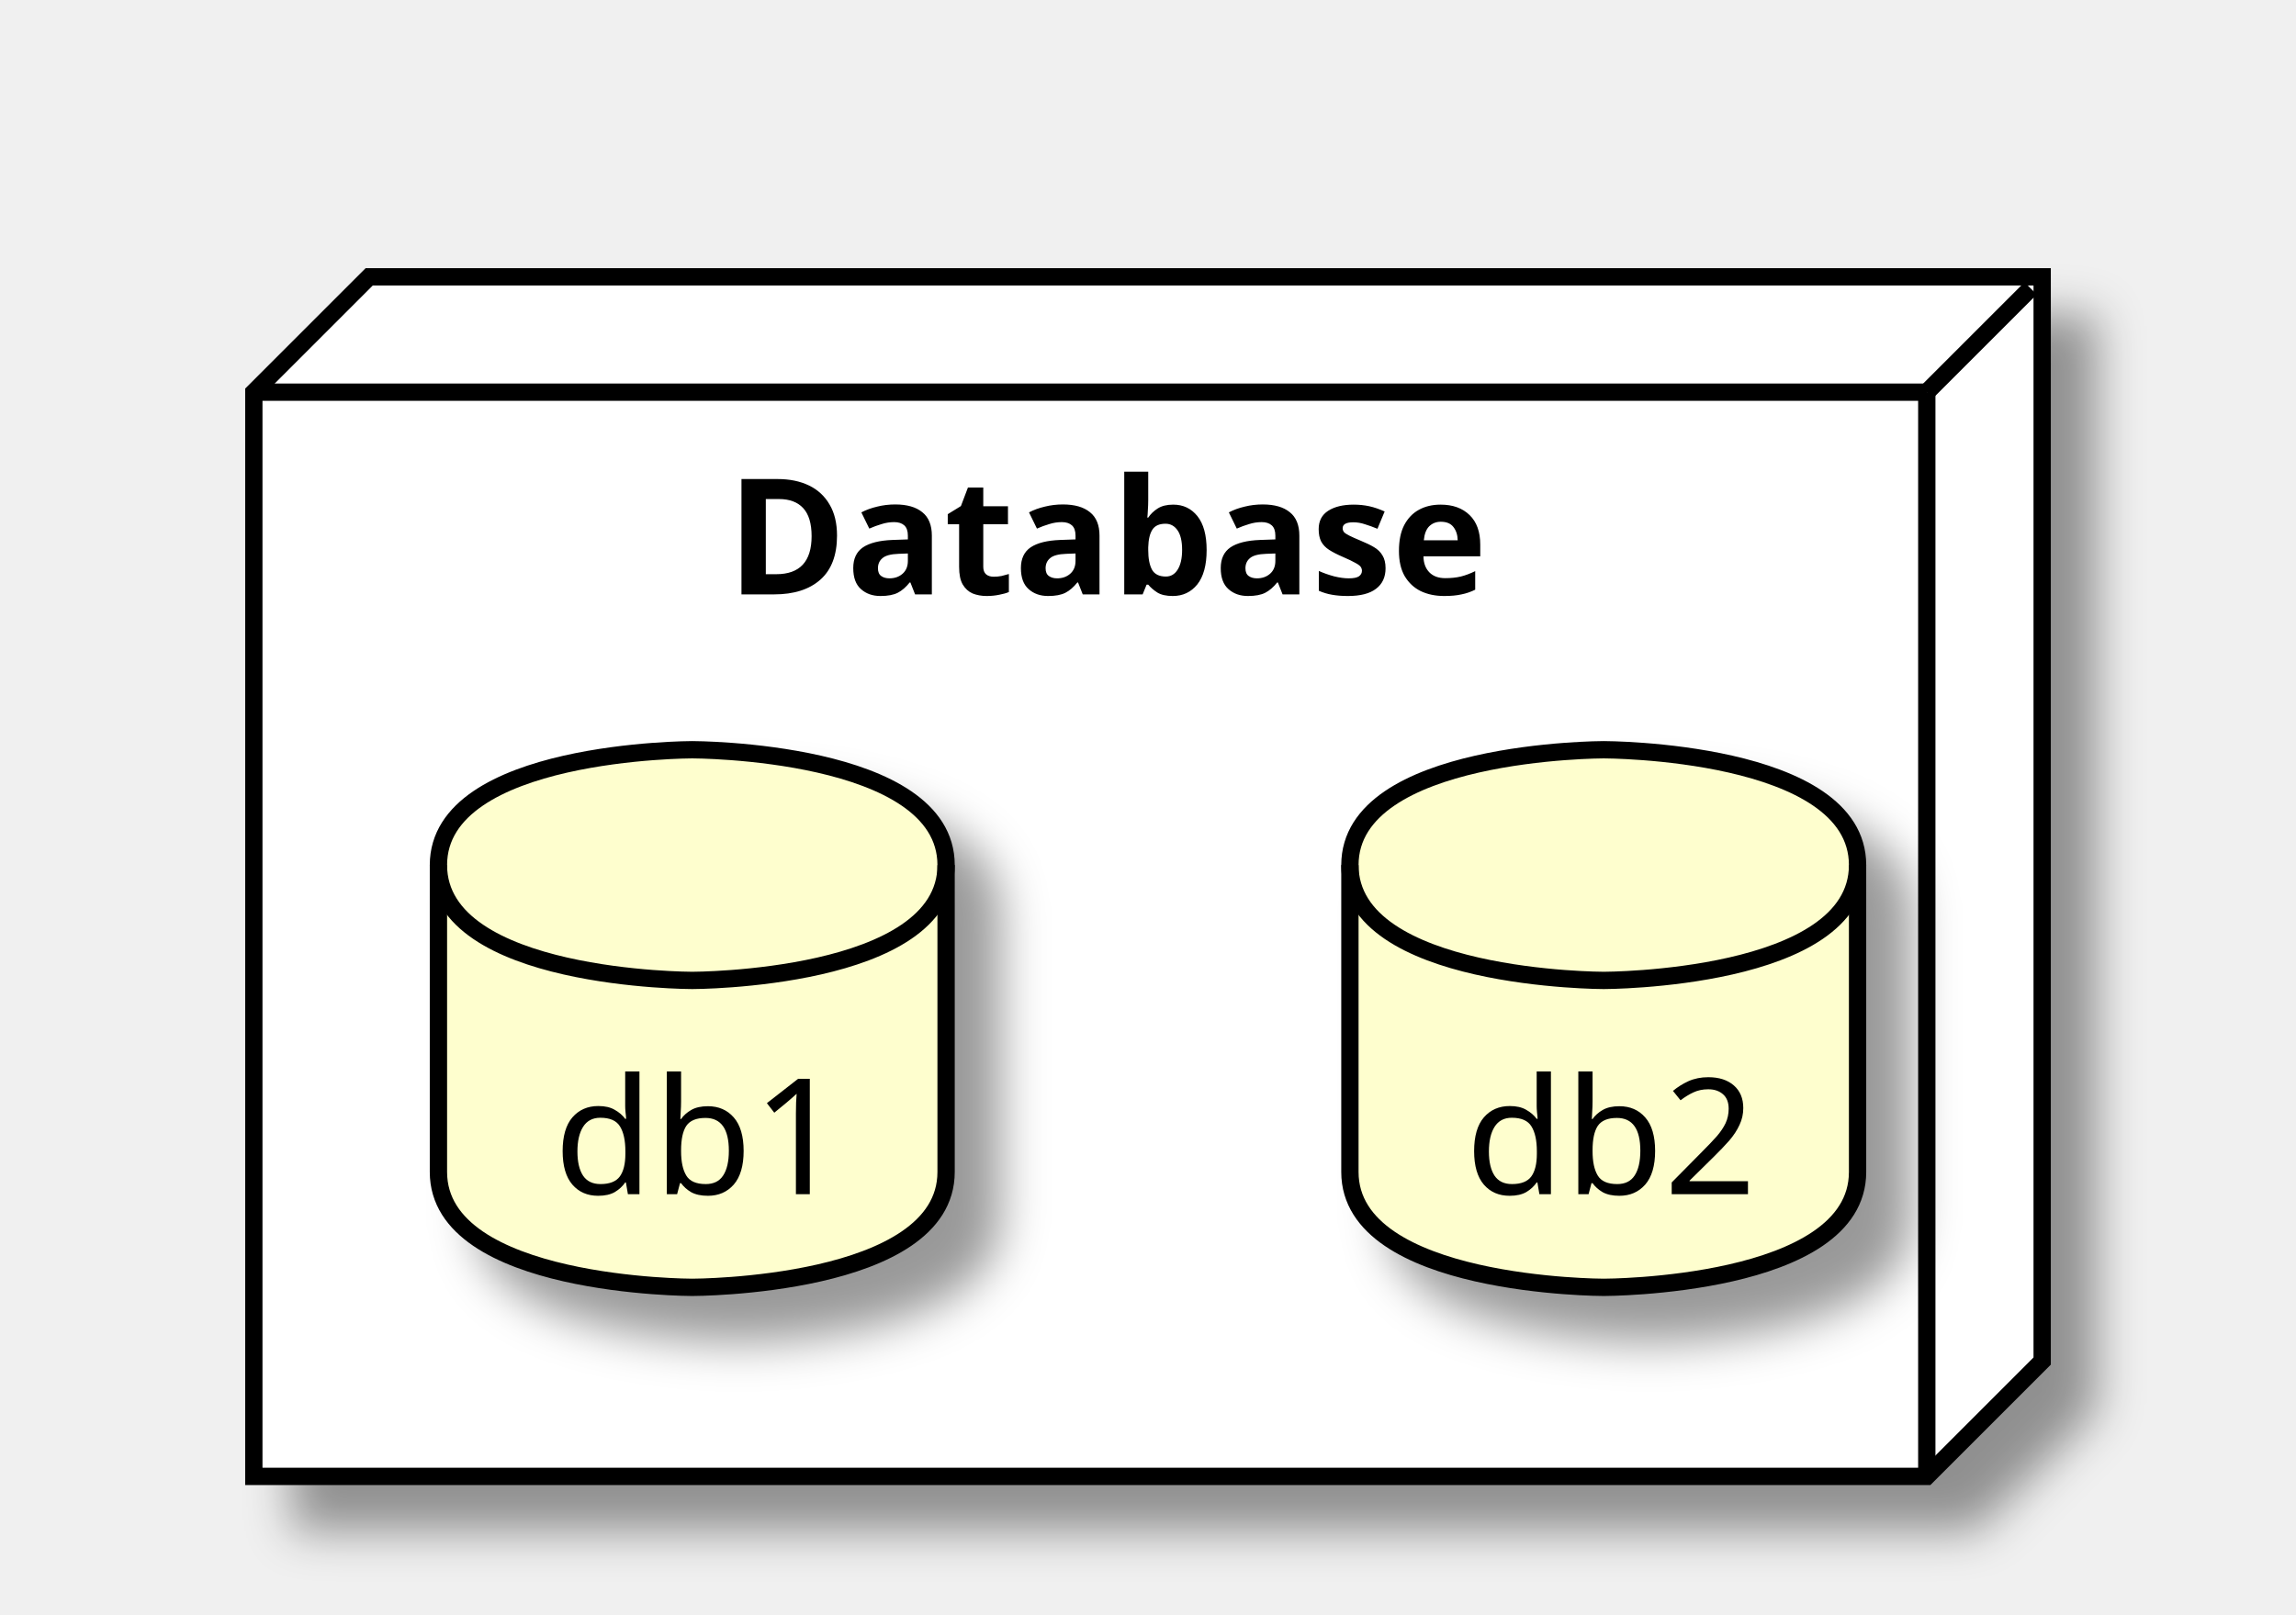
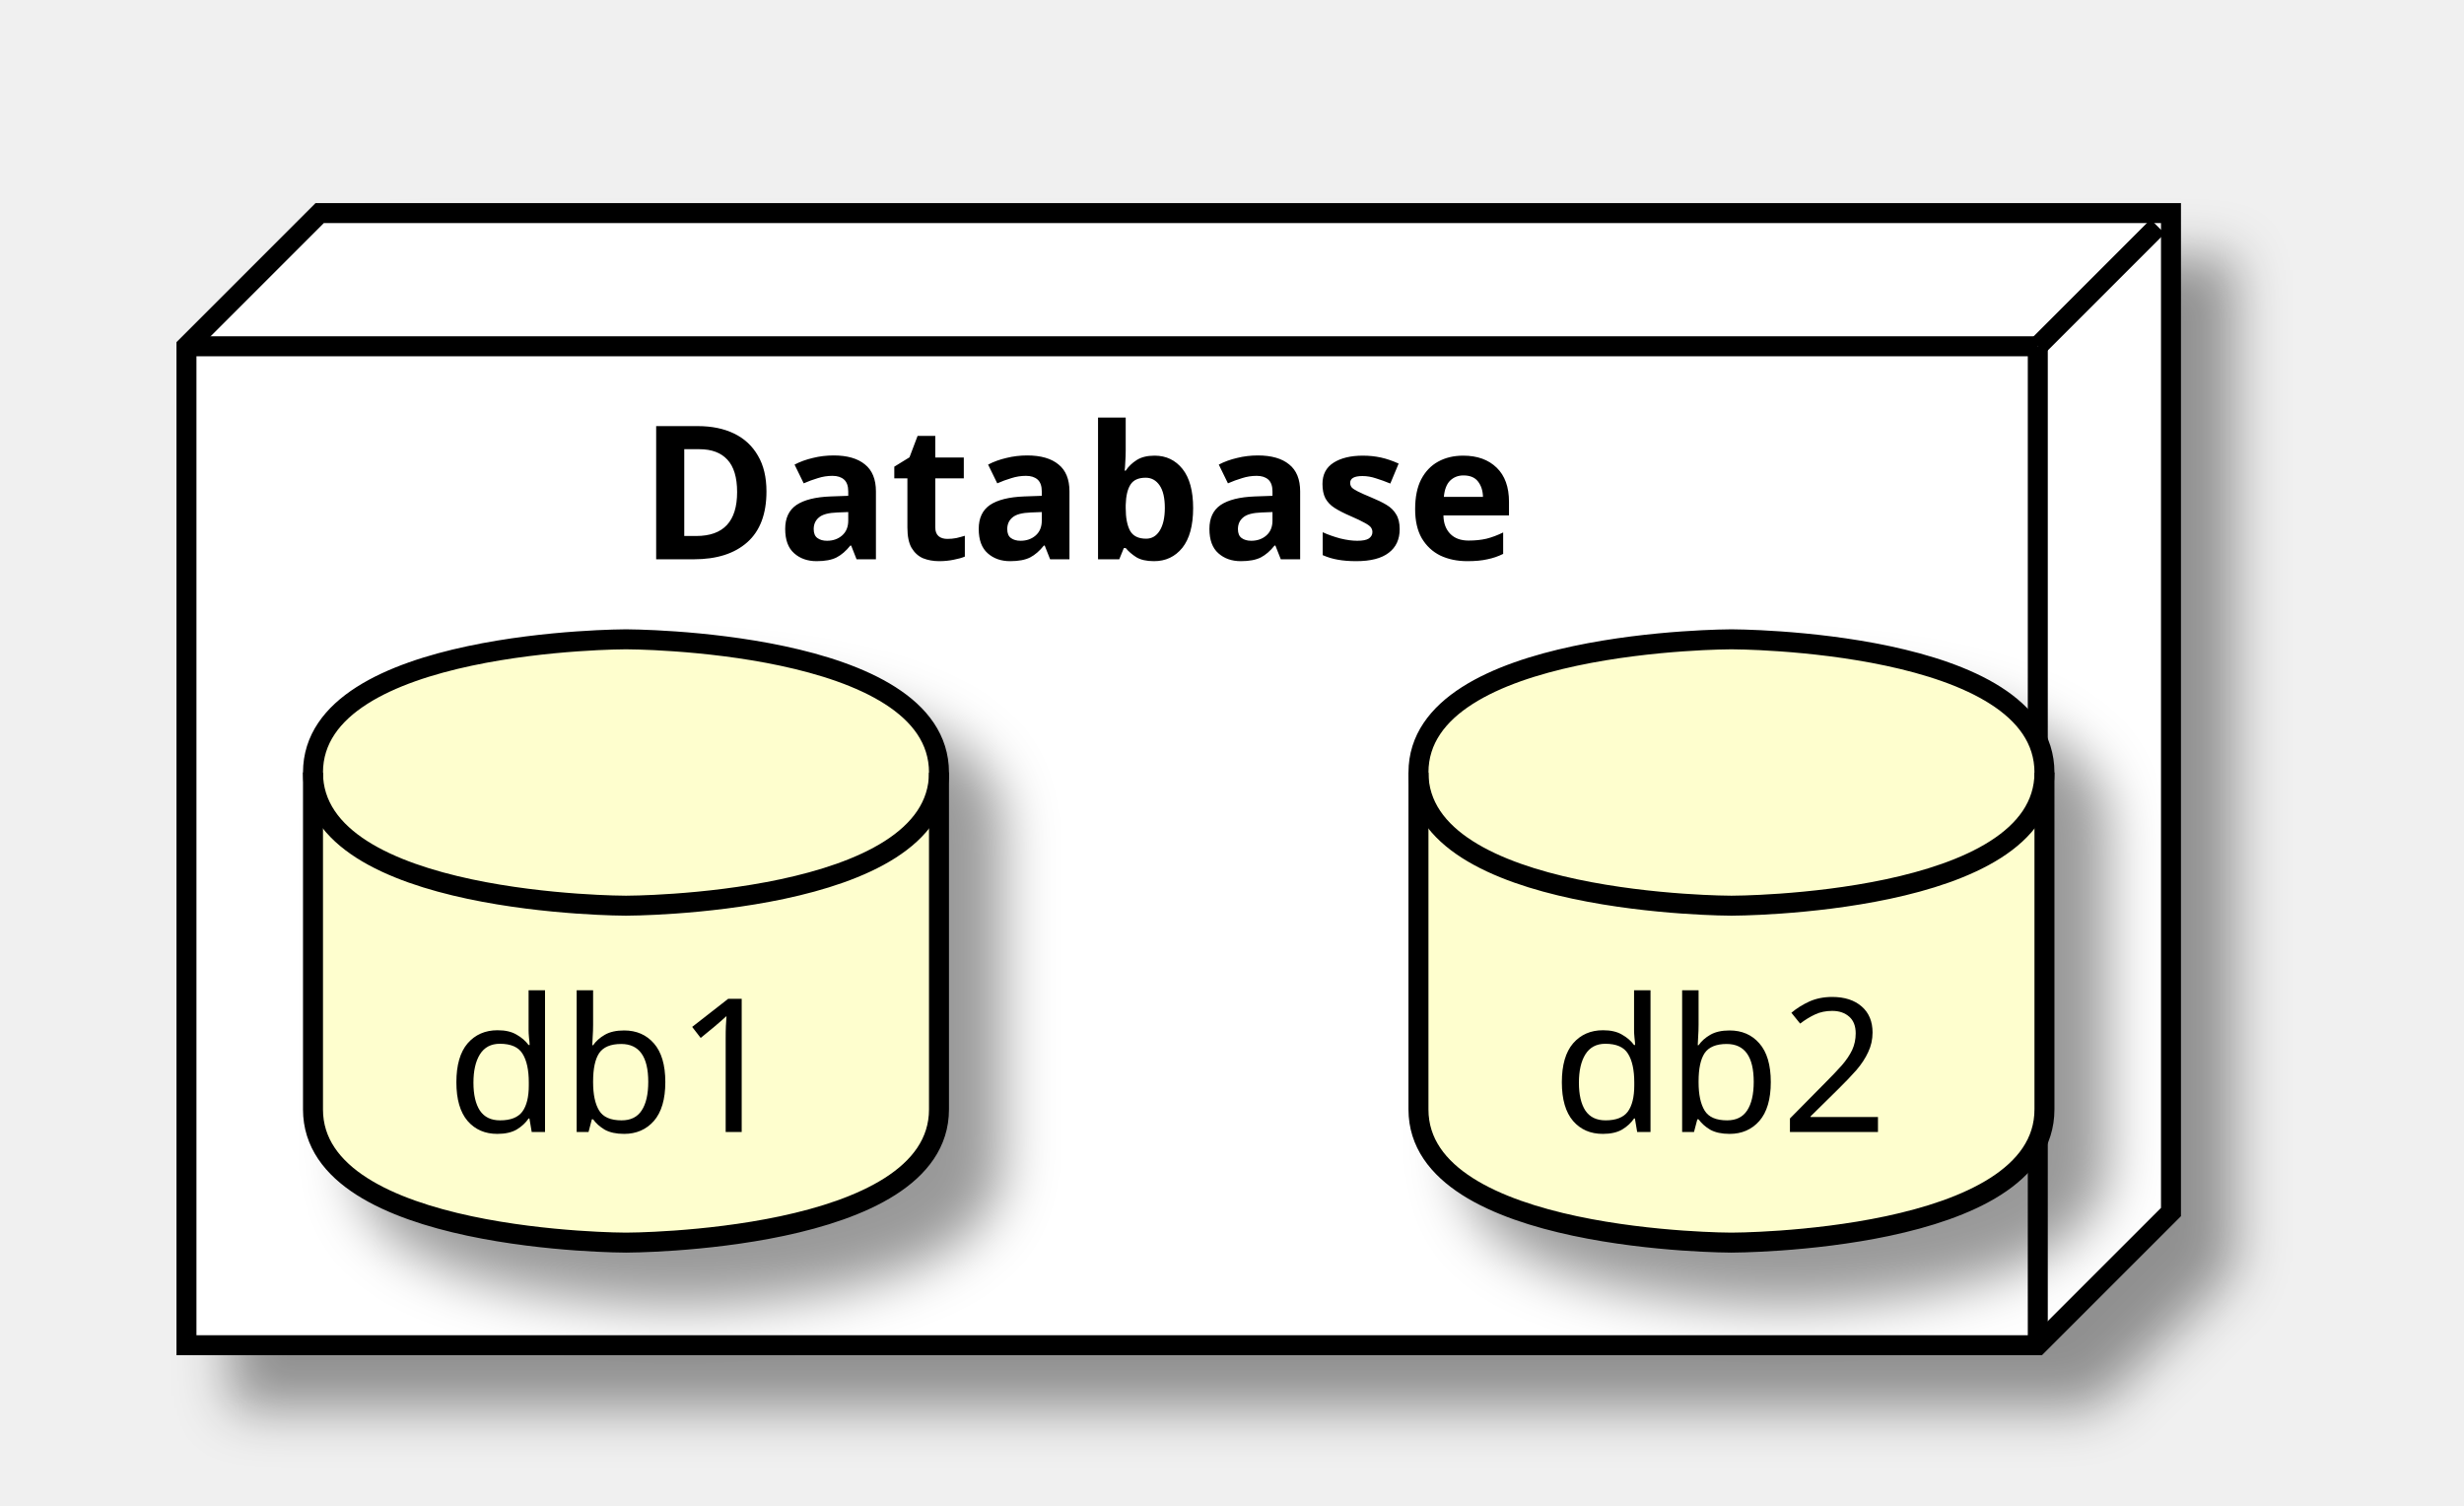
- <svg xmlns="http://www.w3.org/2000/svg" contentScriptType="application/ecmascript" contentStyleType="text/css" height="140px" preserveAspectRatio="none" style="width:199px;height:140px;" version="1.1" viewBox="0 0 199 140" width="199px" zoomAndPan="magnify">
+ <svg xmlns="http://www.w3.org/2000/svg" contentScriptType="application/ecmascript" contentStyleType="text/css" height="113px" preserveAspectRatio="none" style="width:185px;height:113px;" version="1.1" viewBox="0 0 185 113" width="185px" zoomAndPan="magnify">
  <defs>
    <filter height="300%" id="fvwimiml5wdr4" width="300%" x="-1" y="-1">
      <feGaussianBlur result="blurOut" stdDeviation="2.0" />
      <feColorMatrix in="blurOut" result="blurOut2" type="matrix" values="0 0 0 0 0 0 0 0 0 0 0 0 0 0 0 0 0 0 .4 0" />
      <feOffset dx="4.0" dy="4.0" in="blurOut2" result="blurOut3" />
      <feBlend in="SourceGraphic" in2="blurOut3" mode="normal" />
    </filter>
  </defs>
  <g>
-     <polygon fill="#FFFFFF" filter="url(#fvwimiml5wdr4)" points="22,34,32,24,177,24,177,118,167,128,22,128,22,34" style="stroke: #000000; stroke-width: 1.5;" />
-     <line style="stroke: #000000; stroke-width: 1.5;" x1="167" x2="176" y1="34" y2="25" />
-     <line style="stroke: #000000; stroke-width: 1.5;" x1="22" x2="167" y1="34" y2="34" />
-     <line style="stroke: #000000; stroke-width: 1.5;" x1="167" x2="167" y1="34" y2="128" />
-     <text fill="#000000" font-family="sans-serif" font-size="14" font-weight="bold" lengthAdjust="spacingAndGlyphs" textLength="65" x="63" y="51.533">Database</text>
-     <path d="M117,75 C117,65 139,65 139,65 C139,65 161,65 161,75 L161,101.609 C161,111.609 139,111.609 139,111.609 C139,111.609 117,111.609 117,101.609 L117,75 " fill="#FEFECE" filter="url(#fvwimiml5wdr4)" style="stroke: #000000; stroke-width: 1.5;" />
-     <path d="M117,75 C117,85 139,85 139,85 C139,85 161,85 161,75 " fill="none" style="stroke: #000000; stroke-width: 1.5;" />
-     <text fill="#000000" font-family="sans-serif" font-size="14" lengthAdjust="spacingAndGlyphs" textLength="24" x="127" y="103.533">db2</text>
-     <path d="M38,75 C38,65 60,65 60,65 C60,65 82,65 82,75 L82,101.609 C82,111.609 60,111.609 60,111.609 C60,111.609 38,111.609 38,101.609 L38,75 " fill="#FEFECE" filter="url(#fvwimiml5wdr4)" style="stroke: #000000; stroke-width: 1.5;" />
-     <path d="M38,75 C38,85 60,85 60,85 C60,85 82,85 82,75 " fill="none" style="stroke: #000000; stroke-width: 1.5;" />
-     <text fill="#000000" font-family="sans-serif" font-size="14" lengthAdjust="spacingAndGlyphs" textLength="24" x="48" y="103.533">db1</text>
+     <polygon fill="#FFFFFF" filter="url(#fvwimiml5wdr4)" points="14,26,24,16,163,16,163,91,153,101,14,101,14,26" style="stroke: #000000; stroke-width: 1.5;" />
+     <line style="stroke: #000000; stroke-width: 1.5;" x1="153" x2="162" y1="26" y2="17" />
+     <line style="stroke: #000000; stroke-width: 1.5;" x1="14" x2="153" y1="26" y2="26" />
+     <line style="stroke: #000000; stroke-width: 1.5;" x1="153" x2="153" y1="26" y2="101" />
+     <text fill="#000000" font-family="sans-serif" font-size="14" font-weight="bold" lengthAdjust="spacingAndGlyphs" textLength="73" x="48" y="41.995">Database</text>
+     <path d="M106.5,58 C106.5,48 130,48 130,48 C130,48 153.5,48 153.5,58 L153.5,83.297 C153.5,93.297 130,93.297 130,93.297 C130,93.297 106.5,93.297 106.5,83.297 L106.5,58 " fill="#FEFECE" filter="url(#fvwimiml5wdr4)" style="stroke: #000000; stroke-width: 1.5;" />
+     <path d="M106.5,58 C106.5,68 130,68 130,68 C130,68 153.5,68 153.5,58 " fill="none" style="stroke: #000000; stroke-width: 1.5;" />
+     <text fill="#000000" font-family="sans-serif" font-size="14" lengthAdjust="spacingAndGlyphs" textLength="27" x="116.5" y="84.995">db2</text>
+     <path d="M23.5,58 C23.5,48 47,48 47,48 C47,48 70.5,48 70.5,58 L70.5,83.297 C70.5,93.297 47,93.297 47,93.297 C47,93.297 23.5,93.297 23.5,83.297 L23.5,58 " fill="#FEFECE" filter="url(#fvwimiml5wdr4)" style="stroke: #000000; stroke-width: 1.5;" />
+     <path d="M23.5,58 C23.5,68 47,68 47,68 C47,68 70.5,68 70.5,58 " fill="none" style="stroke: #000000; stroke-width: 1.5;" />
+     <text fill="#000000" font-family="sans-serif" font-size="14" lengthAdjust="spacingAndGlyphs" textLength="27" x="33.5" y="84.995">db1</text>
  </g>
</svg>
